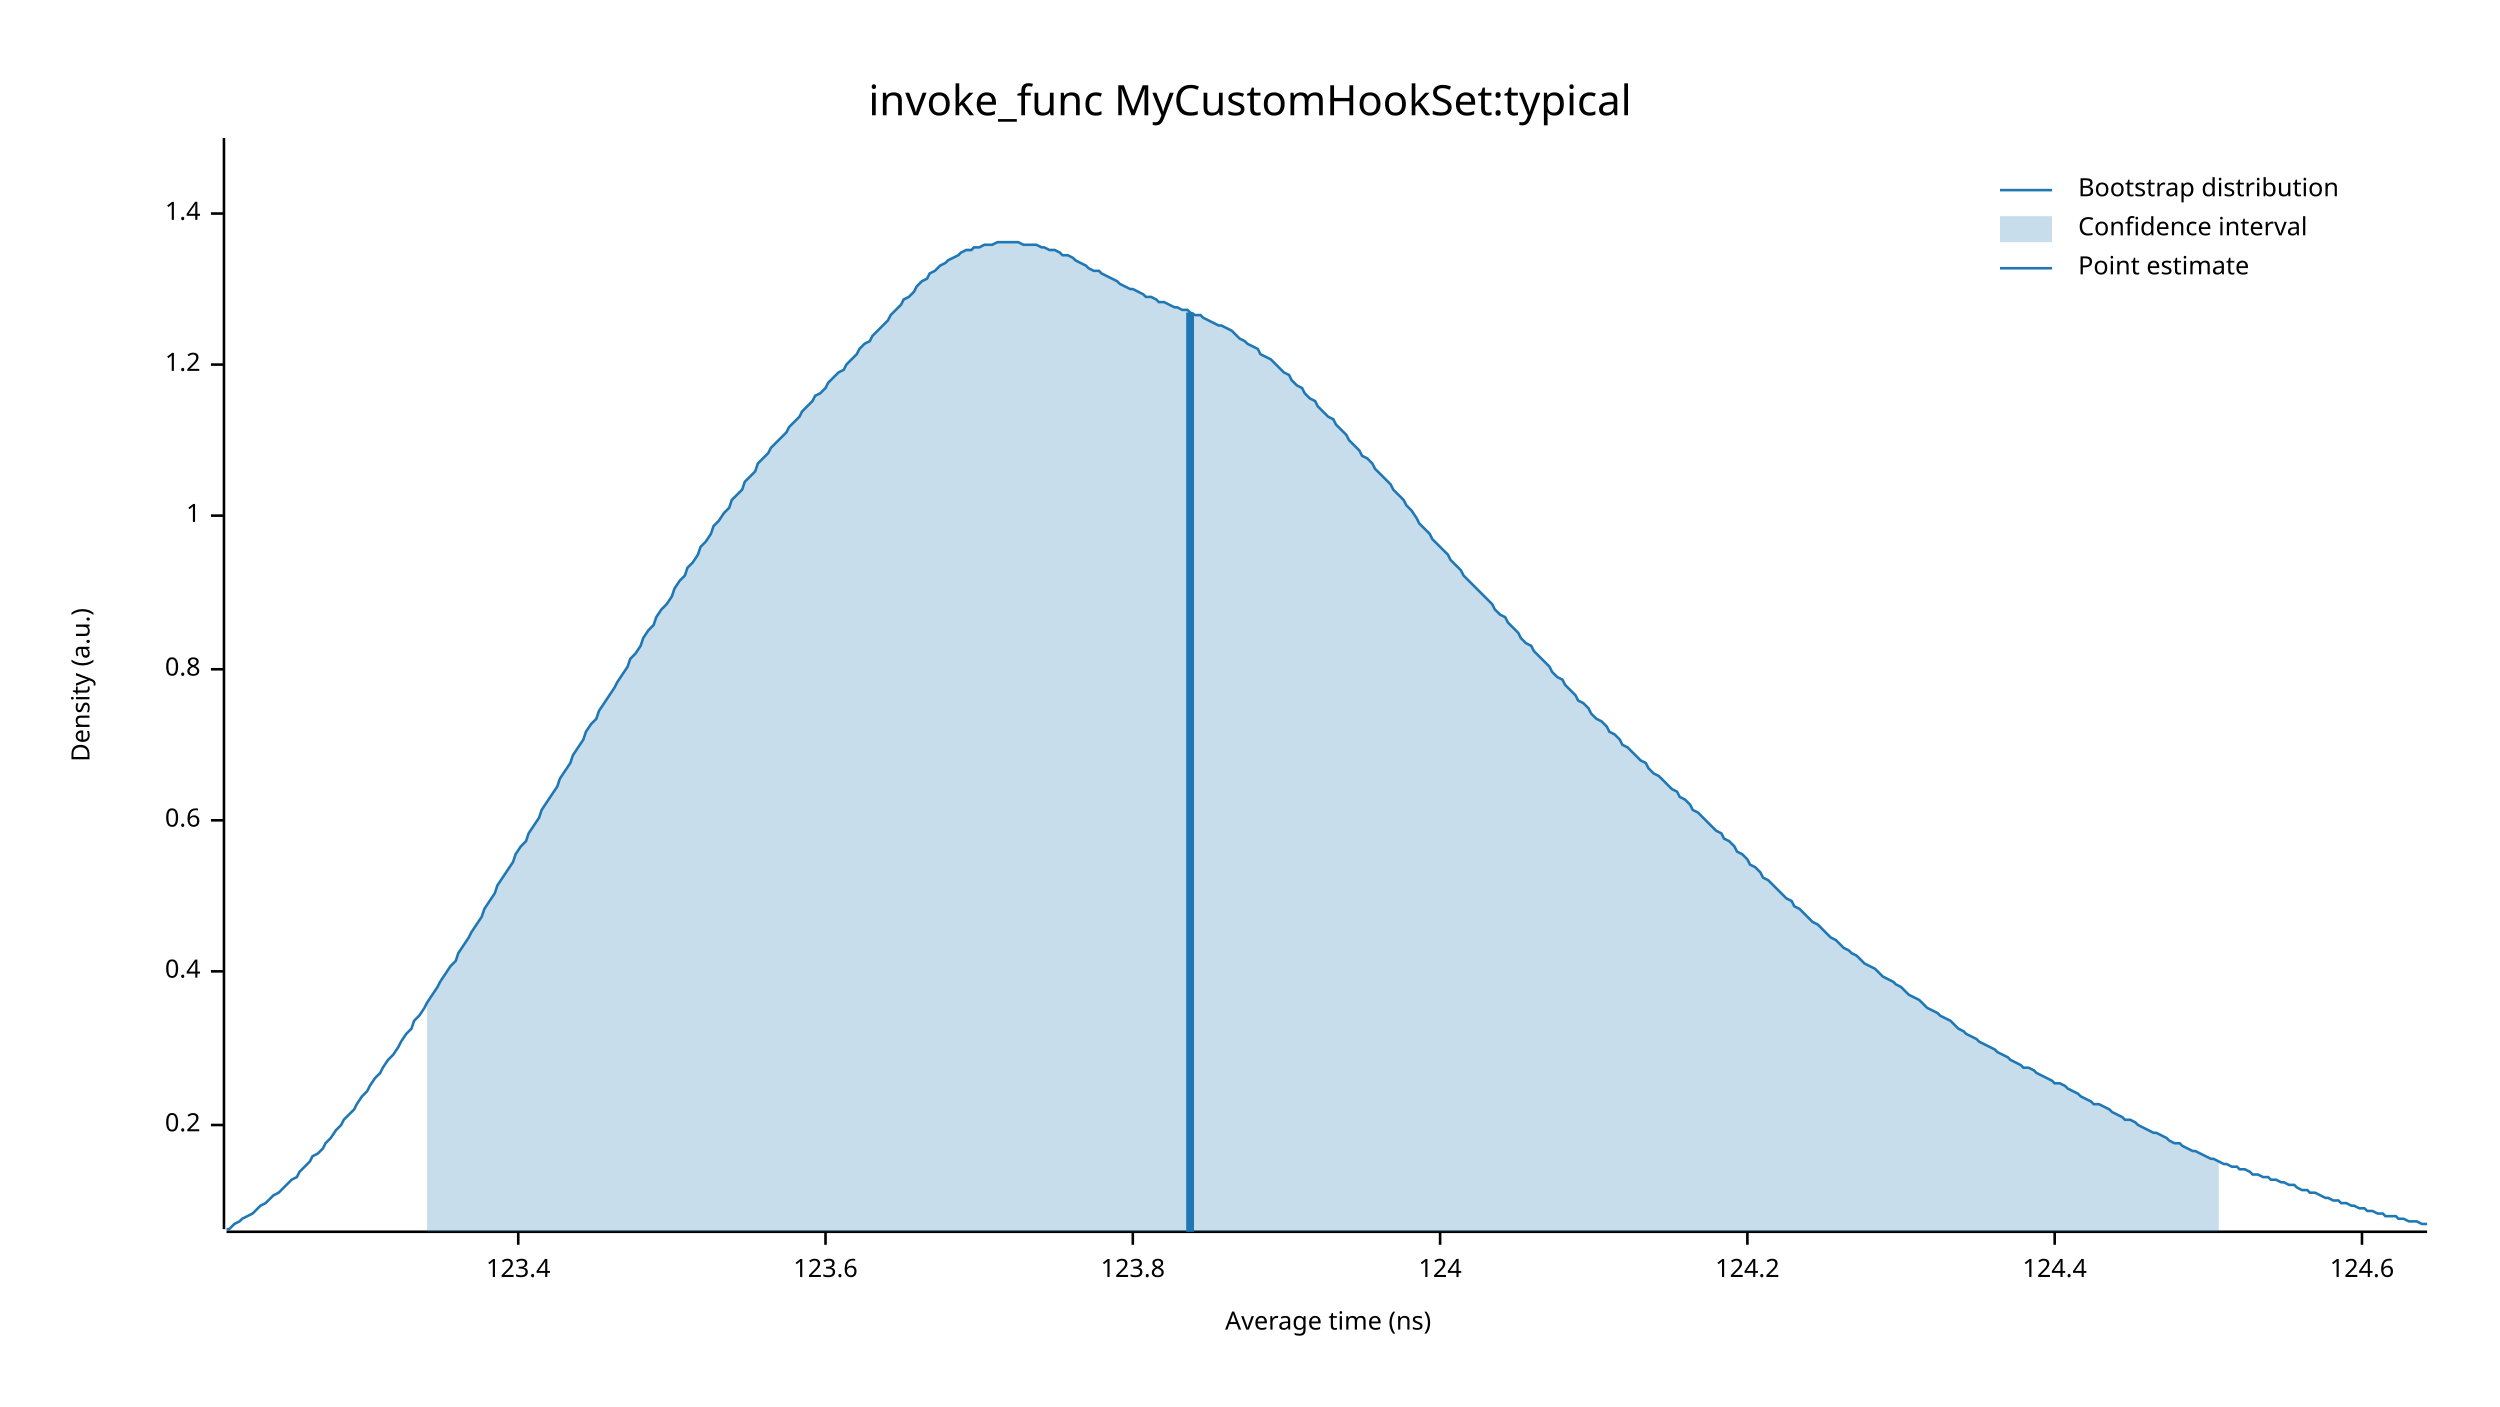
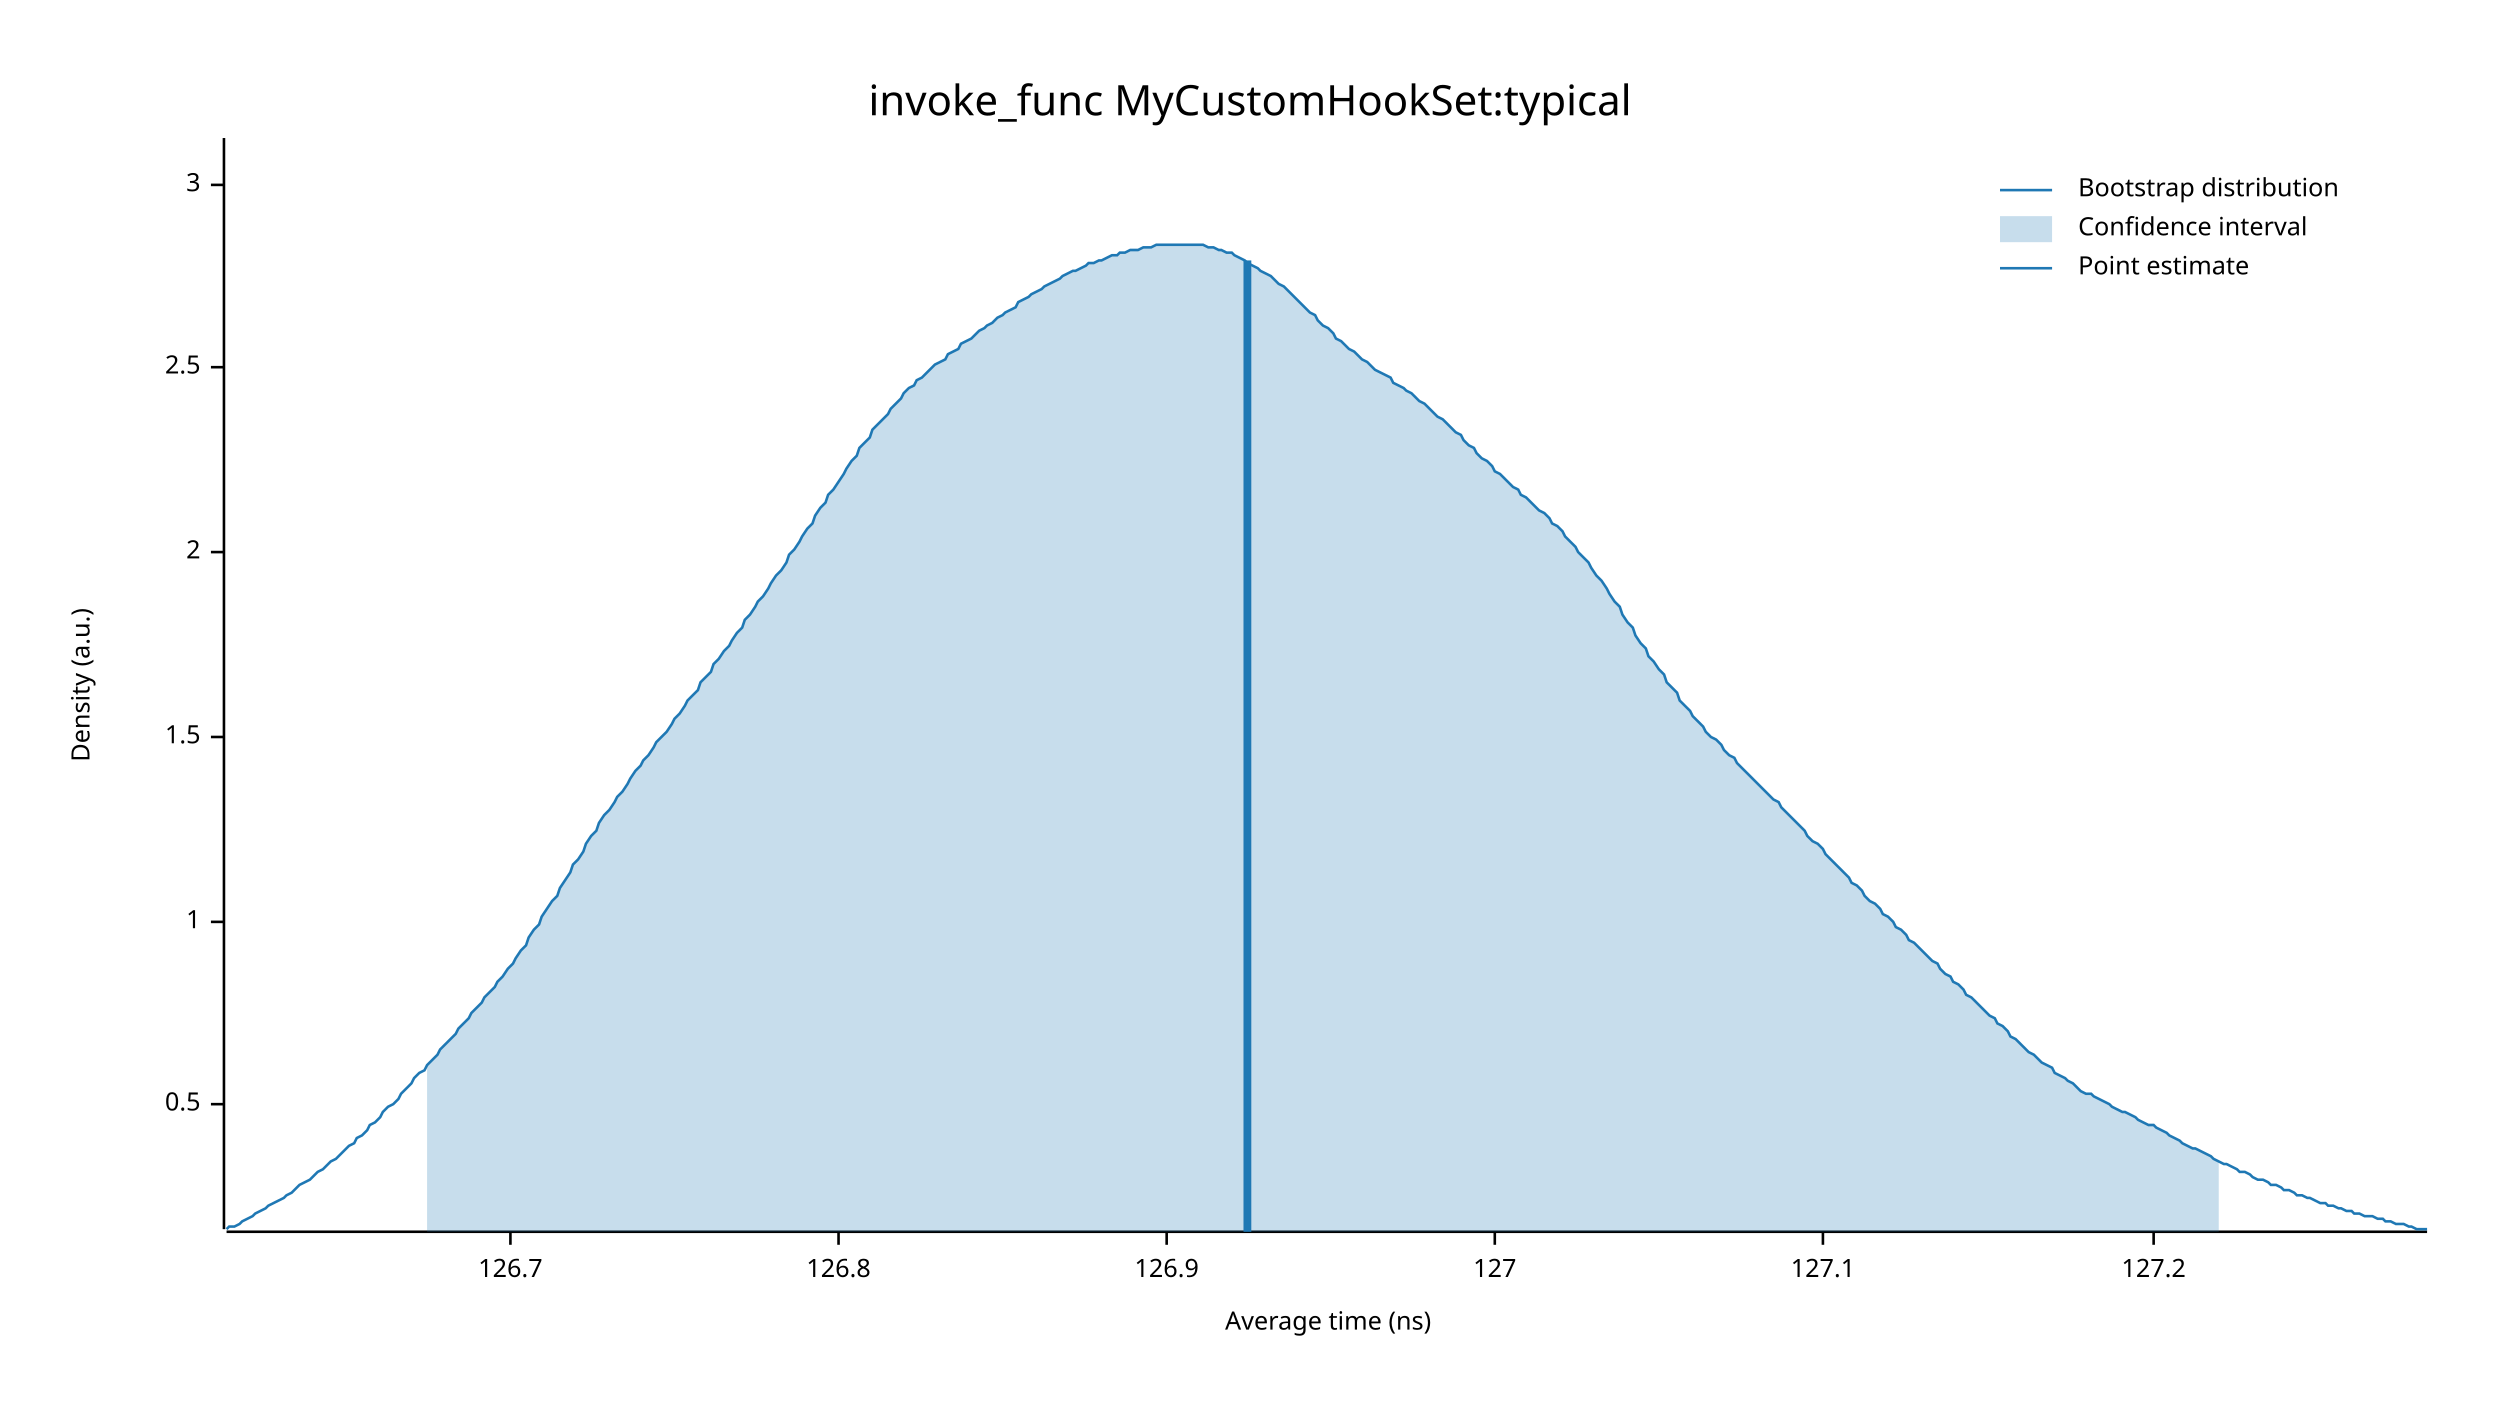
<svg xmlns="http://www.w3.org/2000/svg" width="960" height="540" viewBox="0 0 960 540">
  <text x="480" y="32" dy="0.76em" text-anchor="middle" font-family="sans-serif" font-size="16.129" opacity="1" fill="#000000">
invoke_func MyCustomHookSet:typical
</text>
  <text x="27" y="263" dy="0.76em" text-anchor="middle" font-family="sans-serif" font-size="9.677" opacity="1" fill="#000000" transform="rotate(270, 27, 263)">
Density (a.u.)
</text>
  <text x="510" y="513" dy="-0.5ex" text-anchor="middle" font-family="sans-serif" font-size="9.677" opacity="1" fill="#000000">
Average time (ns)
</text>
  <polyline fill="none" opacity="1" stroke="#000000" stroke-width="1" points="86,53 86,472 " />
-   <text x="77" y="432" dy="0.5ex" text-anchor="end" font-family="sans-serif" font-size="9.677" opacity="1" fill="#000000">
- 0.2
+   <text x="77" y="424" dy="0.5ex" text-anchor="end" font-family="sans-serif" font-size="9.677" opacity="1" fill="#000000">
+ 0.5
</text>
-   <polyline fill="none" opacity="1" stroke="#000000" stroke-width="1" points="81,432 86,432 " />
-   <text x="77" y="373" dy="0.5ex" text-anchor="end" font-family="sans-serif" font-size="9.677" opacity="1" fill="#000000">
- 0.4
- </text>
-   <polyline fill="none" opacity="1" stroke="#000000" stroke-width="1" points="81,373 86,373 " />
-   <text x="77" y="315" dy="0.5ex" text-anchor="end" font-family="sans-serif" font-size="9.677" opacity="1" fill="#000000">
- 0.6
- </text>
-   <polyline fill="none" opacity="1" stroke="#000000" stroke-width="1" points="81,315 86,315 " />
-   <text x="77" y="257" dy="0.5ex" text-anchor="end" font-family="sans-serif" font-size="9.677" opacity="1" fill="#000000">
- 0.8
- </text>
-   <polyline fill="none" opacity="1" stroke="#000000" stroke-width="1" points="81,257 86,257 " />
-   <text x="77" y="198" dy="0.5ex" text-anchor="end" font-family="sans-serif" font-size="9.677" opacity="1" fill="#000000">
+   <polyline fill="none" opacity="1" stroke="#000000" stroke-width="1" points="81,424 86,424 " />
+   <text x="77" y="354" dy="0.5ex" text-anchor="end" font-family="sans-serif" font-size="9.677" opacity="1" fill="#000000">
1
</text>
-   <polyline fill="none" opacity="1" stroke="#000000" stroke-width="1" points="81,198 86,198 " />
-   <text x="77" y="140" dy="0.5ex" text-anchor="end" font-family="sans-serif" font-size="9.677" opacity="1" fill="#000000">
- 1.2
+   <polyline fill="none" opacity="1" stroke="#000000" stroke-width="1" points="81,354 86,354 " />
+   <text x="77" y="283" dy="0.5ex" text-anchor="end" font-family="sans-serif" font-size="9.677" opacity="1" fill="#000000">
+ 1.5
</text>
-   <polyline fill="none" opacity="1" stroke="#000000" stroke-width="1" points="81,140 86,140 " />
-   <text x="77" y="82" dy="0.5ex" text-anchor="end" font-family="sans-serif" font-size="9.677" opacity="1" fill="#000000">
- 1.4
+   <polyline fill="none" opacity="1" stroke="#000000" stroke-width="1" points="81,283 86,283 " />
+   <text x="77" y="212" dy="0.5ex" text-anchor="end" font-family="sans-serif" font-size="9.677" opacity="1" fill="#000000">
+ 2
</text>
-   <polyline fill="none" opacity="1" stroke="#000000" stroke-width="1" points="81,82 86,82 " />
+   <polyline fill="none" opacity="1" stroke="#000000" stroke-width="1" points="81,212 86,212 " />
+   <text x="77" y="141" dy="0.5ex" text-anchor="end" font-family="sans-serif" font-size="9.677" opacity="1" fill="#000000">
+ 2.5
+ </text>
+   <polyline fill="none" opacity="1" stroke="#000000" stroke-width="1" points="81,141 86,141 " />
+   <text x="77" y="71" dy="0.5ex" text-anchor="end" font-family="sans-serif" font-size="9.677" opacity="1" fill="#000000">
+ 3
+ </text>
+   <polyline fill="none" opacity="1" stroke="#000000" stroke-width="1" points="81,71 86,71 " />
  <polyline fill="none" opacity="1" stroke="#000000" stroke-width="1" points="87,473 932,473 " />
-   <text x="199" y="483" dy="0.76em" text-anchor="middle" font-family="sans-serif" font-size="9.677" opacity="1" fill="#000000">
- 123.4
+   <text x="196" y="483" dy="0.76em" text-anchor="middle" font-family="sans-serif" font-size="9.677" opacity="1" fill="#000000">
+ 126.7
</text>
-   <polyline fill="none" opacity="1" stroke="#000000" stroke-width="1" points="199,473 199,478 " />
-   <text x="317" y="483" dy="0.76em" text-anchor="middle" font-family="sans-serif" font-size="9.677" opacity="1" fill="#000000">
- 123.6
+   <polyline fill="none" opacity="1" stroke="#000000" stroke-width="1" points="196,473 196,478 " />
+   <text x="322" y="483" dy="0.76em" text-anchor="middle" font-family="sans-serif" font-size="9.677" opacity="1" fill="#000000">
+ 126.8
</text>
-   <polyline fill="none" opacity="1" stroke="#000000" stroke-width="1" points="317,473 317,478 " />
-   <text x="435" y="483" dy="0.76em" text-anchor="middle" font-family="sans-serif" font-size="9.677" opacity="1" fill="#000000">
- 123.8
+   <polyline fill="none" opacity="1" stroke="#000000" stroke-width="1" points="322,473 322,478 " />
+   <text x="448" y="483" dy="0.76em" text-anchor="middle" font-family="sans-serif" font-size="9.677" opacity="1" fill="#000000">
+ 126.9
</text>
-   <polyline fill="none" opacity="1" stroke="#000000" stroke-width="1" points="435,473 435,478 " />
-   <text x="553" y="483" dy="0.76em" text-anchor="middle" font-family="sans-serif" font-size="9.677" opacity="1" fill="#000000">
- 124
+   <polyline fill="none" opacity="1" stroke="#000000" stroke-width="1" points="448,473 448,478 " />
+   <text x="574" y="483" dy="0.76em" text-anchor="middle" font-family="sans-serif" font-size="9.677" opacity="1" fill="#000000">
+ 127
</text>
-   <polyline fill="none" opacity="1" stroke="#000000" stroke-width="1" points="553,473 553,478 " />
-   <text x="671" y="483" dy="0.76em" text-anchor="middle" font-family="sans-serif" font-size="9.677" opacity="1" fill="#000000">
- 124.2
+   <polyline fill="none" opacity="1" stroke="#000000" stroke-width="1" points="574,473 574,478 " />
+   <text x="700" y="483" dy="0.76em" text-anchor="middle" font-family="sans-serif" font-size="9.677" opacity="1" fill="#000000">
+ 127.1
</text>
-   <polyline fill="none" opacity="1" stroke="#000000" stroke-width="1" points="671,473 671,478 " />
-   <text x="789" y="483" dy="0.76em" text-anchor="middle" font-family="sans-serif" font-size="9.677" opacity="1" fill="#000000">
- 124.4
+   <polyline fill="none" opacity="1" stroke="#000000" stroke-width="1" points="700,473 700,478 " />
+   <text x="827" y="483" dy="0.76em" text-anchor="middle" font-family="sans-serif" font-size="9.677" opacity="1" fill="#000000">
+ 127.2
</text>
-   <polyline fill="none" opacity="1" stroke="#000000" stroke-width="1" points="789,473 789,478 " />
-   <text x="907" y="483" dy="0.76em" text-anchor="middle" font-family="sans-serif" font-size="9.677" opacity="1" fill="#000000">
- 124.6
- </text>
-   <polyline fill="none" opacity="1" stroke="#000000" stroke-width="1" points="907,473 907,478 " />
-   <polyline fill="none" opacity="1" stroke="#1F78B4" stroke-width="1" points="87,472 88,472 90,470 92,469 93,468 95,467 97,466 98,465 100,463 102,462 103,461 105,459 107,458 109,456 110,455 112,453 114,452 115,450 117,448 119,446 120,444 122,443 124,441 125,439 127,437 129,434 131,432 132,430 134,428 136,426 137,424 139,421 141,419 142,417 144,414 146,412 147,410 149,407 151,405 153,402 154,400 156,397 158,395 159,392 161,390 163,387 164,385 166,382 168,379 169,377 171,374 173,371 175,369 176,366 178,363 180,360 181,358 183,355 185,352 186,349 188,346 190,343 191,340 193,337 195,334 197,331 198,328 200,325 202,323 203,320 205,317 207,314 208,311 210,308 212,305 214,302 215,299 217,296 219,293 220,290 222,287 224,284 225,281 227,278 229,276 230,273 232,270 234,267 236,264 237,262 239,259 241,256 242,253 244,251 246,248 247,245 249,242 251,240 252,237 254,234 256,232 258,229 259,226 261,223 263,221 264,218 266,216 268,213 269,210 271,208 273,205 274,202 276,200 278,197 280,195 281,192 283,190 285,188 286,185 288,183 290,181 291,178 293,176 295,174 296,172 298,170 300,168 302,166 303,164 305,162 307,160 308,158 310,156 312,154 313,152 315,151 317,149 318,147 320,145 322,143 324,142 325,140 327,138 329,136 330,134 332,132 334,131 335,129 337,127 339,125 341,123 342,121 344,119 346,117 347,115 349,114 351,112 352,110 354,108 356,107 357,105 359,104 361,102 363,101 364,100 366,99 368,98 369,97 371,96 373,96 374,95 376,95 378,94 379,94 381,94 383,93 385,93 386,93 388,93 390,93 391,93 393,94 395,94 396,94 398,94 400,95 401,95 403,96 405,96 407,97 408,98 410,98 412,99 413,100 415,101 417,102 418,103 420,104 422,104 423,105 425,106 427,107 429,108 430,109 432,110 434,111 435,111 437,112 439,113 440,114 442,114 444,115 445,116 447,116 449,117 451,118 452,118 454,119 456,119 457,120 459,121 461,121 462,122 464,123 466,124 468,125 469,125 471,126 473,127 474,128 476,130 478,131 479,132 481,133 483,134 484,136 486,137 488,138 490,140 491,141 493,143 495,144 496,146 498,148 500,149 501,151 503,153 505,154 506,156 508,158 510,160 512,161 513,163 515,165 517,167 518,169 520,171 522,173 523,175 525,176 527,178 528,180 530,182 532,184 534,186 535,188 537,190 539,192 540,194 542,196 544,199 545,201 547,203 549,205 550,207 552,209 554,211 556,213 557,215 559,217 561,219 562,221 564,223 566,225 567,226 569,228 571,230 573,232 574,234 576,236 578,237 579,239 581,241 583,243 584,245 586,247 588,248 589,250 591,252 593,254 595,256 596,258 598,260 600,261 601,263 603,265 605,267 606,269 608,270 610,272 611,274 613,276 615,277 617,279 618,281 620,282 622,284 623,286 625,287 627,289 628,290 630,292 632,293 633,295 635,297 637,298 639,300 640,301 642,303 644,304 645,306 647,307 649,309 650,311 652,312 654,314 655,315 657,317 659,319 661,320 662,322 664,323 666,325 667,327 669,328 671,330 672,332 674,333 676,335 677,337 679,338 681,340 683,342 684,343 686,345 688,346 689,348 691,349 693,351 694,352 696,354 698,355 700,357 701,358 703,360 705,361 706,362 708,364 710,365 711,366 713,367 715,369 716,370 718,371 720,372 722,374 723,375 725,376 727,377 728,378 730,379 732,381 733,382 735,383 737,384 738,385 740,387 742,388 744,389 745,390 747,391 749,392 750,393 752,395 754,396 755,397 757,398 759,399 760,400 762,401 764,402 766,403 767,404 769,405 771,406 772,407 774,408 776,409 777,410 779,410 781,411 782,412 784,413 786,414 788,415 789,416 791,416 793,417 794,418 796,419 798,420 799,421 801,422 803,423 804,424 806,424 808,425 810,426 811,427 813,428 815,429 816,430 818,430 820,431 821,432 823,433 825,434 827,435 828,435 830,436 832,437 833,438 835,439 837,439 838,440 840,441 842,442 843,442 845,443 847,444 849,445 850,445 852,446 854,447 855,447 857,448 859,448 860,449 862,449 864,450 865,451 867,451 869,452 871,452 872,453 874,453 876,454 877,454 879,455 881,455 882,456 884,457 886,457 887,458 889,458 891,459 893,460 894,460 896,461 898,461 899,462 901,462 903,463 904,463 906,464 908,464 909,465 911,465 913,466 915,466 916,467 918,467 920,467 921,468 923,468 925,469 926,469 928,469 930,470 932,470 " />
-   <polygon opacity="0.25" fill="#1F78B4" points="164,385 166,382 168,379 169,377 171,374 173,371 175,369 176,366 178,363 180,360 181,358 183,355 185,352 186,349 188,346 190,343 191,340 193,337 195,334 197,331 198,328 200,325 202,323 203,320 205,317 207,314 208,311 210,308 212,305 214,302 215,299 217,296 219,293 220,290 222,287 224,284 225,281 227,278 229,276 230,273 232,270 234,267 236,264 237,262 239,259 241,256 242,253 244,251 246,248 247,245 249,242 251,240 252,237 254,234 256,232 258,229 259,226 261,223 263,221 264,218 266,216 268,213 269,210 271,208 273,205 274,202 276,200 278,197 280,195 281,192 283,190 285,188 286,185 288,183 290,181 291,178 293,176 295,174 296,172 298,170 300,168 302,166 303,164 305,162 307,160 308,158 310,156 312,154 313,152 315,151 317,149 318,147 320,145 322,143 324,142 325,140 327,138 329,136 330,134 332,132 334,131 335,129 337,127 339,125 341,123 342,121 344,119 346,117 347,115 349,114 351,112 352,110 354,108 356,107 357,105 359,104 361,102 363,101 364,100 366,99 368,98 369,97 371,96 373,96 374,95 376,95 378,94 379,94 381,94 383,93 385,93 386,93 388,93 390,93 391,93 393,94 395,94 396,94 398,94 400,95 401,95 403,96 405,96 407,97 408,98 410,98 412,99 413,100 415,101 417,102 418,103 420,104 422,104 423,105 425,106 427,107 429,108 430,109 432,110 434,111 435,111 437,112 439,113 440,114 442,114 444,115 445,116 447,116 449,117 451,118 452,118 454,119 456,119 457,120 459,121 461,121 462,122 464,123 466,124 468,125 469,125 471,126 473,127 474,128 476,130 478,131 479,132 481,133 483,134 484,136 486,137 488,138 490,140 491,141 493,143 495,144 496,146 498,148 500,149 501,151 503,153 505,154 506,156 508,158 510,160 512,161 513,163 515,165 517,167 518,169 520,171 522,173 523,175 525,176 527,178 528,180 530,182 532,184 534,186 535,188 537,190 539,192 540,194 542,196 544,199 545,201 547,203 549,205 550,207 552,209 554,211 556,213 557,215 559,217 561,219 562,221 564,223 566,225 567,226 569,228 571,230 573,232 574,234 576,236 578,237 579,239 581,241 583,243 584,245 586,247 588,248 589,250 591,252 593,254 595,256 596,258 598,260 600,261 601,263 603,265 605,267 606,269 608,270 610,272 611,274 613,276 615,277 617,279 618,281 620,282 622,284 623,286 625,287 627,289 628,290 630,292 632,293 633,295 635,297 637,298 639,300 640,301 642,303 644,304 645,306 647,307 649,309 650,311 652,312 654,314 655,315 657,317 659,319 661,320 662,322 664,323 666,325 667,327 669,328 671,330 672,332 674,333 676,335 677,337 679,338 681,340 683,342 684,343 686,345 688,346 689,348 691,349 693,351 694,352 696,354 698,355 700,357 701,358 703,360 705,361 706,362 708,364 710,365 711,366 713,367 715,369 716,370 718,371 720,372 722,374 723,375 725,376 727,377 728,378 730,379 732,381 733,382 735,383 737,384 738,385 740,387 742,388 744,389 745,390 747,391 749,392 750,393 752,395 754,396 755,397 757,398 759,399 760,400 762,401 764,402 766,403 767,404 769,405 771,406 772,407 774,408 776,409 777,410 779,410 781,411 782,412 784,413 786,414 788,415 789,416 791,416 793,417 794,418 796,419 798,420 799,421 801,422 803,423 804,424 806,424 808,425 810,426 811,427 813,428 815,429 816,430 818,430 820,431 821,432 823,433 825,434 827,435 828,435 830,436 832,437 833,438 835,439 837,439 838,440 840,441 842,442 843,442 845,443 847,444 849,445 850,445 852,446 852,473 164,473 " />
-   <polyline fill="none" opacity="1" stroke="#1F78B4" stroke-width="3" points="457,473 457,120 " />
+   <polyline fill="none" opacity="1" stroke="#000000" stroke-width="1" points="827,473 827,478 " />
+   <polyline fill="none" opacity="1" stroke="#1F78B4" stroke-width="1" points="87,472 88,471 90,471 92,470 93,469 95,468 97,467 98,466 100,465 102,464 103,463 105,462 107,461 109,460 110,459 112,458 114,456 115,455 117,454 119,453 120,452 122,450 124,449 125,448 127,446 129,445 131,443 132,442 134,440 136,439 137,437 139,436 141,434 142,432 144,431 146,429 147,427 149,425 151,424 153,422 154,420 156,418 158,416 159,414 161,412 163,411 164,409 166,407 168,405 169,403 171,401 173,399 175,397 176,395 178,393 180,391 181,389 183,387 185,385 186,383 188,381 190,379 191,377 193,375 195,372 197,370 198,368 200,365 202,363 203,360 205,357 207,355 208,352 210,349 212,346 214,344 215,341 217,338 219,335 220,332 222,330 224,327 225,324 227,321 229,319 230,316 232,313 234,311 236,308 237,306 239,304 241,301 242,299 244,296 246,294 247,292 249,290 251,287 252,285 254,283 256,281 258,278 259,276 261,274 263,271 264,269 266,267 268,265 269,262 271,260 273,258 274,255 276,253 278,250 280,248 281,246 283,243 285,241 286,238 288,236 290,233 291,231 293,229 295,226 296,224 298,221 300,219 302,216 303,213 305,211 307,208 308,206 310,203 312,201 313,198 315,195 317,193 318,190 320,188 322,185 324,182 325,180 327,177 329,175 330,172 332,170 334,168 335,165 337,163 339,161 341,159 342,157 344,155 346,153 347,151 349,149 351,148 352,146 354,145 356,143 357,142 359,140 361,139 363,138 364,136 366,135 368,134 369,132 371,131 373,130 374,129 376,127 378,126 379,125 381,124 383,122 385,121 386,120 388,119 390,118 391,116 393,115 395,114 396,113 398,112 400,111 401,110 403,109 405,108 407,107 408,106 410,105 412,104 413,104 415,103 417,102 418,101 420,101 422,100 423,100 425,99 427,98 429,98 430,97 432,97 434,96 435,96 437,96 439,95 440,95 442,95 444,94 445,94 447,94 449,94 451,94 452,94 454,94 456,94 457,94 459,94 461,94 462,94 464,95 466,95 468,96 469,96 471,97 473,97 474,98 476,99 478,100 479,101 481,102 483,103 484,104 486,105 488,106 490,108 491,109 493,110 495,112 496,113 498,115 500,117 501,118 503,120 505,121 506,123 508,125 510,126 512,128 513,130 515,131 517,133 518,134 520,135 522,137 523,138 525,139 527,141 528,142 530,143 532,144 534,145 535,147 537,148 539,149 540,150 542,151 544,153 545,154 547,155 549,157 550,158 552,160 554,161 556,163 557,164 559,166 561,167 562,169 564,171 566,172 567,174 569,176 571,177 573,179 574,181 576,182 578,184 579,185 581,187 583,188 584,190 586,191 588,193 589,194 591,196 593,197 595,199 596,201 598,202 600,204 601,206 603,208 605,210 606,212 608,214 610,216 611,218 613,221 615,223 617,226 618,228 620,231 622,233 623,236 625,239 627,241 628,244 630,247 632,249 633,252 635,254 637,257 639,259 640,262 642,264 644,266 645,269 647,271 649,273 650,275 652,277 654,279 655,281 657,283 659,284 661,286 662,288 664,290 666,291 667,293 669,295 671,297 672,298 674,300 676,302 677,303 679,305 681,307 683,308 684,310 686,312 688,314 689,315 691,317 693,319 694,321 696,323 698,324 700,326 701,328 703,330 705,332 706,333 708,335 710,337 711,339 713,340 715,342 716,344 718,346 720,347 722,349 723,351 725,352 727,354 728,356 730,357 732,359 733,361 735,362 737,364 738,365 740,367 742,369 744,370 745,372 747,374 749,375 750,377 752,378 754,380 755,382 757,383 759,385 760,386 762,388 764,390 766,391 767,393 769,394 771,396 772,398 774,399 776,401 777,402 779,404 781,405 782,406 784,408 786,409 788,410 789,412 791,413 793,414 794,415 796,416 798,418 799,419 801,420 803,420 804,421 806,422 808,423 810,424 811,425 813,426 815,427 816,427 818,428 820,429 821,430 823,431 825,432 827,432 828,433 830,434 832,435 833,436 835,437 837,438 838,439 840,440 842,441 843,441 845,442 847,443 849,444 850,445 852,446 854,447 855,447 857,448 859,449 860,450 862,450 864,451 865,452 867,453 869,453 871,454 872,455 874,455 876,456 877,457 879,457 881,458 882,459 884,459 886,460 887,460 889,461 891,462 893,462 894,463 896,463 898,464 899,464 901,465 903,465 904,466 906,466 908,467 909,467 911,467 913,468 915,468 916,469 918,469 920,470 921,470 923,470 925,471 926,471 928,472 930,472 932,472 " />
+   <polygon opacity="0.25" fill="#1F78B4" points="164,409 166,407 168,405 169,403 171,401 173,399 175,397 176,395 178,393 180,391 181,389 183,387 185,385 186,383 188,381 190,379 191,377 193,375 195,372 197,370 198,368 200,365 202,363 203,360 205,357 207,355 208,352 210,349 212,346 214,344 215,341 217,338 219,335 220,332 222,330 224,327 225,324 227,321 229,319 230,316 232,313 234,311 236,308 237,306 239,304 241,301 242,299 244,296 246,294 247,292 249,290 251,287 252,285 254,283 256,281 258,278 259,276 261,274 263,271 264,269 266,267 268,265 269,262 271,260 273,258 274,255 276,253 278,250 280,248 281,246 283,243 285,241 286,238 288,236 290,233 291,231 293,229 295,226 296,224 298,221 300,219 302,216 303,213 305,211 307,208 308,206 310,203 312,201 313,198 315,195 317,193 318,190 320,188 322,185 324,182 325,180 327,177 329,175 330,172 332,170 334,168 335,165 337,163 339,161 341,159 342,157 344,155 346,153 347,151 349,149 351,148 352,146 354,145 356,143 357,142 359,140 361,139 363,138 364,136 366,135 368,134 369,132 371,131 373,130 374,129 376,127 378,126 379,125 381,124 383,122 385,121 386,120 388,119 390,118 391,116 393,115 395,114 396,113 398,112 400,111 401,110 403,109 405,108 407,107 408,106 410,105 412,104 413,104 415,103 417,102 418,101 420,101 422,100 423,100 425,99 427,98 429,98 430,97 432,97 434,96 435,96 437,96 439,95 440,95 442,95 444,94 445,94 447,94 449,94 451,94 452,94 454,94 456,94 457,94 459,94 461,94 462,94 464,95 466,95 468,96 469,96 471,97 473,97 474,98 476,99 478,100 479,101 481,102 483,103 484,104 486,105 488,106 490,108 491,109 493,110 495,112 496,113 498,115 500,117 501,118 503,120 505,121 506,123 508,125 510,126 512,128 513,130 515,131 517,133 518,134 520,135 522,137 523,138 525,139 527,141 528,142 530,143 532,144 534,145 535,147 537,148 539,149 540,150 542,151 544,153 545,154 547,155 549,157 550,158 552,160 554,161 556,163 557,164 559,166 561,167 562,169 564,171 566,172 567,174 569,176 571,177 573,179 574,181 576,182 578,184 579,185 581,187 583,188 584,190 586,191 588,193 589,194 591,196 593,197 595,199 596,201 598,202 600,204 601,206 603,208 605,210 606,212 608,214 610,216 611,218 613,221 615,223 617,226 618,228 620,231 622,233 623,236 625,239 627,241 628,244 630,247 632,249 633,252 635,254 637,257 639,259 640,262 642,264 644,266 645,269 647,271 649,273 650,275 652,277 654,279 655,281 657,283 659,284 661,286 662,288 664,290 666,291 667,293 669,295 671,297 672,298 674,300 676,302 677,303 679,305 681,307 683,308 684,310 686,312 688,314 689,315 691,317 693,319 694,321 696,323 698,324 700,326 701,328 703,330 705,332 706,333 708,335 710,337 711,339 713,340 715,342 716,344 718,346 720,347 722,349 723,351 725,352 727,354 728,356 730,357 732,359 733,361 735,362 737,364 738,365 740,367 742,369 744,370 745,372 747,374 749,375 750,377 752,378 754,380 755,382 757,383 759,385 760,386 762,388 764,390 766,391 767,393 769,394 771,396 772,398 774,399 776,401 777,402 779,404 781,405 782,406 784,408 786,409 788,410 789,412 791,413 793,414 794,415 796,416 798,418 799,419 801,420 803,420 804,421 806,422 808,423 810,424 811,425 813,426 815,427 816,427 818,428 820,429 821,430 823,431 825,432 827,432 828,433 830,434 832,435 833,436 835,437 837,438 838,439 840,440 842,441 843,441 845,442 847,443 849,444 850,445 852,446 852,473 164,473 " />
+   <polyline fill="none" opacity="1" stroke="#1F78B4" stroke-width="3" points="479,473 479,100 " />
  <text x="798" y="68" dy="0.76em" text-anchor="start" font-family="sans-serif" font-size="9.677" opacity="1" fill="#000000">
Bootstrap distribution
</text>
  <text x="798" y="83" dy="0.76em" text-anchor="start" font-family="sans-serif" font-size="9.677" opacity="1" fill="#000000">
Confidence interval
</text>
  <text x="798" y="98" dy="0.76em" text-anchor="start" font-family="sans-serif" font-size="9.677" opacity="1" fill="#000000">
Point estimate
</text>
  <polyline fill="none" opacity="1" stroke="#1F78B4" stroke-width="1" points="768,73 788,73 " />
  <rect x="768" y="83" width="20" height="10" opacity="0.25" fill="#1F78B4" stroke="none" />
  <polyline fill="none" opacity="1" stroke="#1F78B4" stroke-width="1" points="768,103 788,103 " />
</svg>
